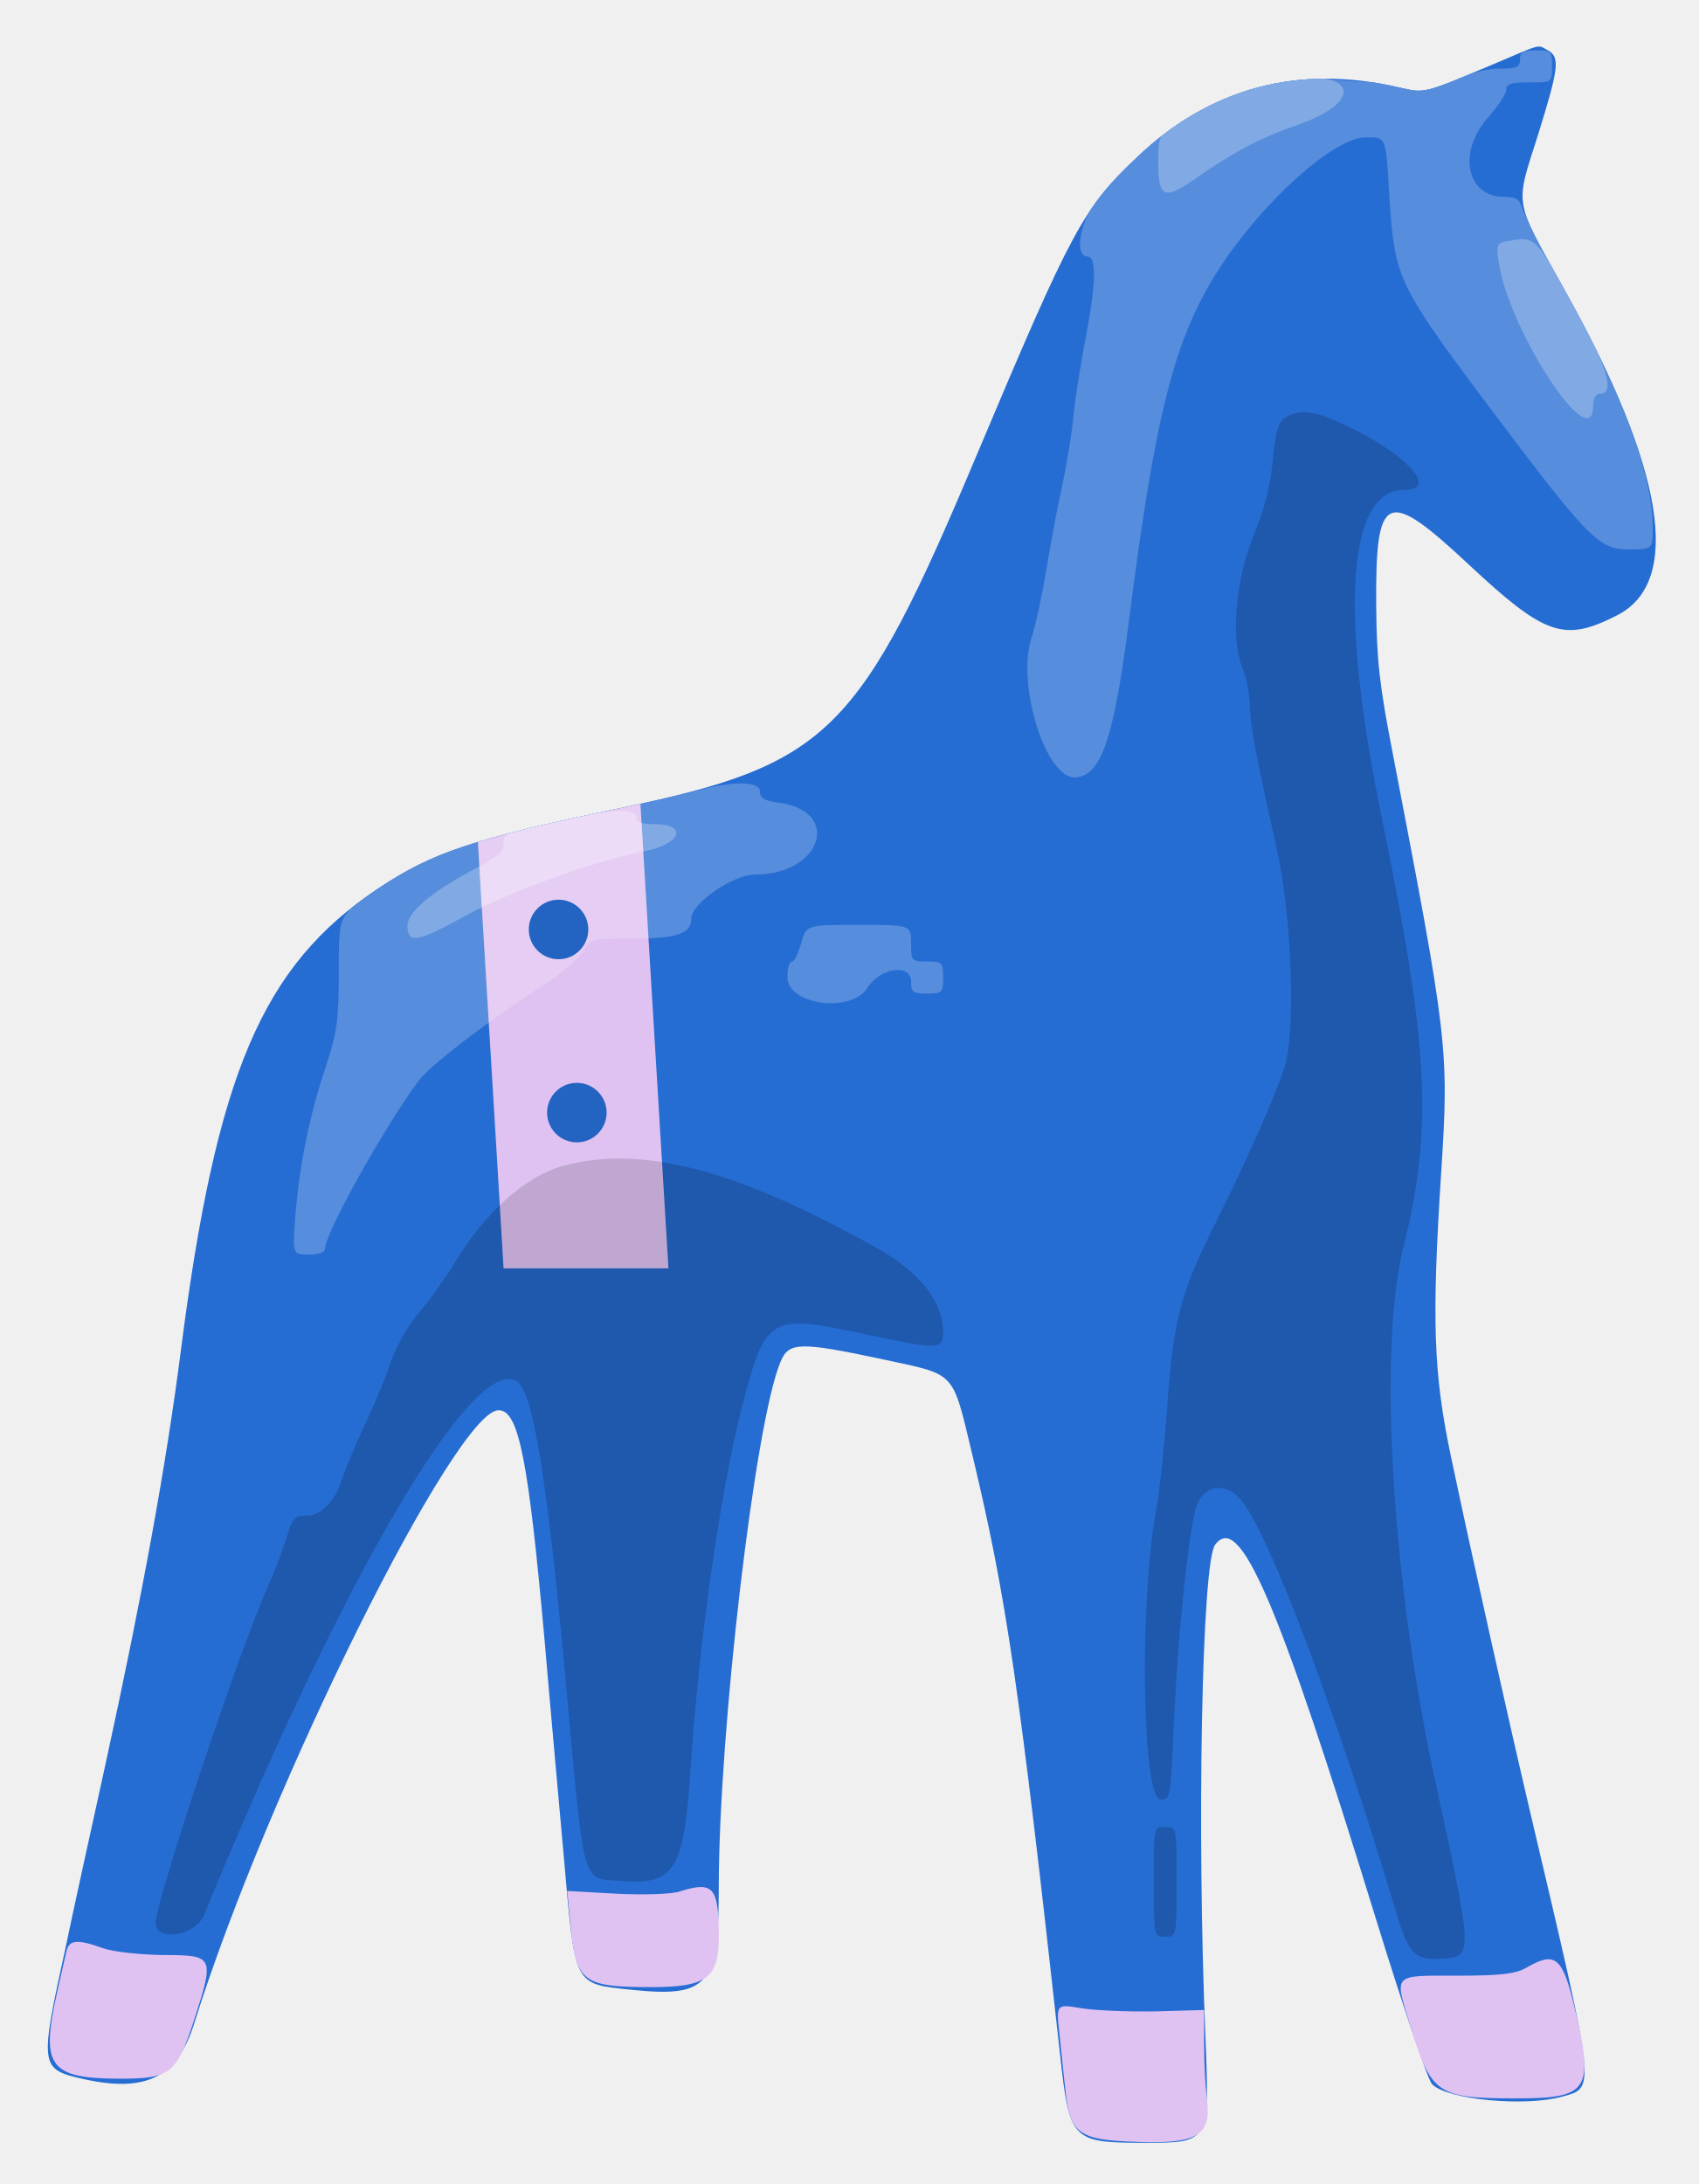
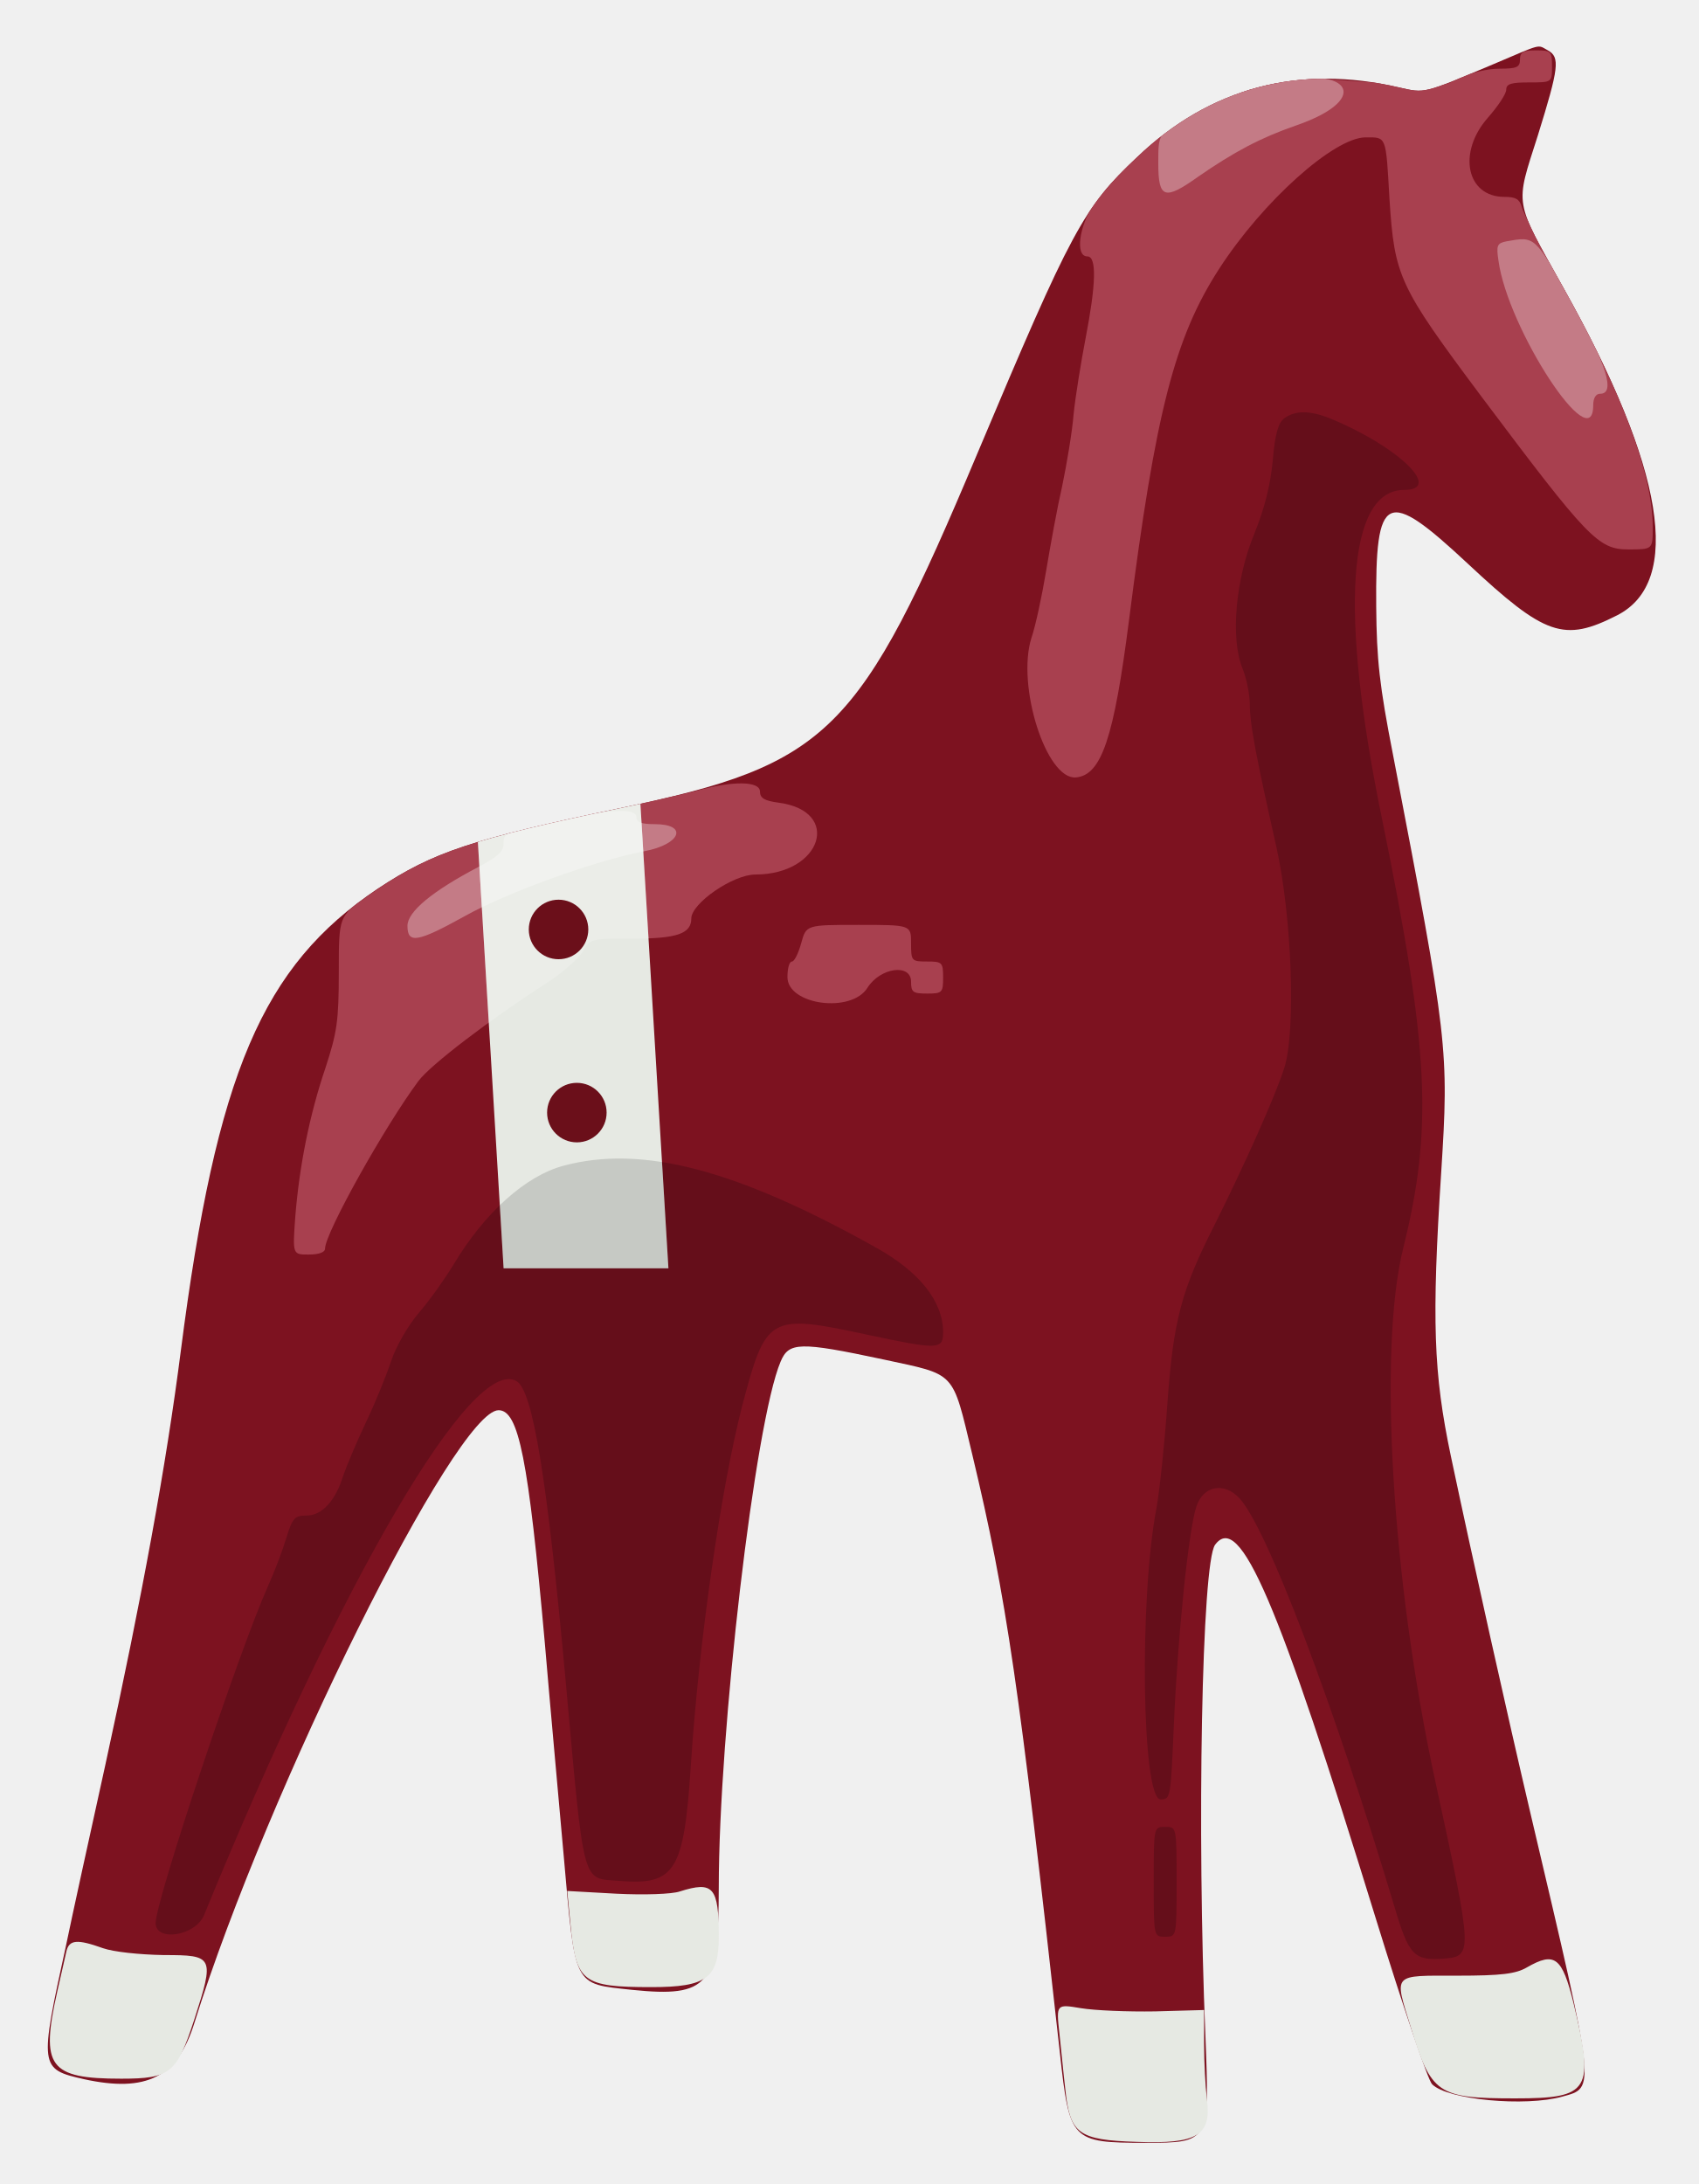
<svg xmlns="http://www.w3.org/2000/svg" viewBox="129 75 371 477" role="img" aria-label="Stable">
  <defs>
    <clipPath id="hm-clip">
      <path d="M4550 5379 c-152 -64 -147 -63 -204 -50 -218 51 -413 0 -572 -152 -118 -111 -143 -158 -349 -647 -258 -614 -324 -679 -780 -775 -325 -68 -409 -96 -530 -176 -252 -169 -352 -402 -430 -1009 -32 -250 -84 -534 -165 -905 -34 -154 -73 -332 -86 -395 -58 -265 -58 -269 39 -291 137 -30 205 4 242 124 160 511 571 1337 664 1337 44 0 65 -106 101 -508 11 -130 30 -338 41 -462 26 -293 20 -282 150 -296 166 -17 189 10 189 224 0 338 79 1016 135 1148 18 43 41 44 224 5 161 -35 150 -22 195 -209 75 -314 102 -502 191 -1305 21 -193 25 -197 187 -197 140 0 140 1 131 232 -19 452 -8 1034 21 1074 54 73 137 -121 352 -819 58 -188 113 -350 122 -359 33 -34 204 -50 285 -27 72 20 74 7 -69 614 -51 217 -127 558 -175 785 -38 181 -42 296 -21 620 17 268 15 286 -105 910 -30 153 -36 209 -37 325 -2 250 21 261 200 94 169 -158 210 -172 326 -113 144 73 104 321 -117 715 -109 196 -106 176 -56 333 46 148 49 171 22 186 -24 13 -10 16 -121 -31z" transform="translate(0,627) scale(0.1,-0.1)" />
    </clipPath>
    <clipPath id="hm-saddle">
      <polygon points="232,236 268,236 275,352 239,352" />
    </clipPath>
  </defs>
  <g transform="translate(0,627) scale(0.1,-0.1)">
-     <path d="M4550 5379 c-152 -64 -147 -63 -204 -50 -218 51 -413 0 -572 -152 -118 -111 -143 -158 -349 -647 -258 -614 -324 -679 -780 -775 -325 -68 -409 -96 -530 -176 -252 -169 -352 -402 -430 -1009 -32 -250 -84 -534 -165 -905 -34 -154 -73 -332 -86 -395 -58 -265 -58 -269 39 -291 137 -30 205 4 242 124 160 511 571 1337 664 1337 44 0 65 -106 101 -508 11 -130 30 -338 41 -462 26 -293 20 -282 150 -296 166 -17 189 10 189 224 0 338 79 1016 135 1148 18 43 41 44 224 5 161 -35 150 -22 195 -209 75 -314 102 -502 191 -1305 21 -193 25 -197 187 -197 140 0 140 1 131 232 -19 452 -8 1034 21 1074 54 73 137 -121 352 -819 58 -188 113 -350 122 -359 33 -34 204 -50 285 -27 72 20 74 7 -69 614 -51 217 -127 558 -175 785 -38 181 -42 296 -21 620 17 268 15 286 -105 910 -30 153 -36 209 -37 325 -2 250 21 261 200 94 169 -158 210 -172 326 -113 144 73 104 321 -117 715 -109 196 -106 176 -56 333 46 148 49 171 22 186 -24 13 -10 16 -121 -31z" fill="#266dd3" />
+     <path d="M4550 5379 c-152 -64 -147 -63 -204 -50 -218 51 -413 0 -572 -152 -118 -111 -143 -158 -349 -647 -258 -614 -324 -679 -780 -775 -325 -68 -409 -96 -530 -176 -252 -169 -352 -402 -430 -1009 -32 -250 -84 -534 -165 -905 -34 -154 -73 -332 -86 -395 -58 -265 -58 -269 39 -291 137 -30 205 4 242 124 160 511 571 1337 664 1337 44 0 65 -106 101 -508 11 -130 30 -338 41 -462 26 -293 20 -282 150 -296 166 -17 189 10 189 224 0 338 79 1016 135 1148 18 43 41 44 224 5 161 -35 150 -22 195 -209 75 -314 102 -502 191 -1305 21 -193 25 -197 187 -197 140 0 140 1 131 232 -19 452 -8 1034 21 1074 54 73 137 -121 352 -819 58 -188 113 -350 122 -359 33 -34 204 -50 285 -27 72 20 74 7 -69 614 -51 217 -127 558 -175 785 -38 181 -42 296 -21 620 17 268 15 286 -105 910 -30 153 -36 209 -37 325 -2 250 21 261 200 94 169 -158 210 -172 326 -113 144 73 104 321 -117 715 -109 196 -106 176 -56 333 46 148 49 171 22 186 -24 13 -10 16 -121 -31z" fill="#7d1220" />
  </g>
  <g clip-path="url(#hm-clip)">
    <g transform="translate(0,627) scale(0.1,-0.1)">
-       <path d="M4176 4493 c-3 -21 -21 -60 -41 -87 -91 -128 -97 -265 -24 -546 104 -394 92 -615 -48 -913 -64 -135 -74 -188 -49 -260 23 -69 20 -98 -19 -174 -56 -111 -67 -189 -30 -219 68 -54 120 -6 169 153 4 12 45 98 92 192 173 349 186 511 78 996 -20 88 -43 192 -51 230 -36 162 -19 509 28 568 39 50 5 97 -69 97 -26 0 -30 -4 -36 -37z M2635 2650 c-163 -34 -211 -82 -181 -180 20 -67 43 -225 71 -495 53 -516 56 -530 100 -541 76 -19 78 -14 95 246 7 96 18 218 27 270 9 62 12 123 8 175 -7 89 15 166 105 360 69 151 61 170 -75 172 -60 0 -128 -3 -150 -7z" fill="#184483" />
-       <path d="M4096 4607 c-14 -10 -21 -34 -26 -93 -5 -53 -18 -105 -40 -159 -41 -99 -53 -229 -26 -295 9 -22 16 -58 16 -80 0 -40 12 -106 58 -310 34 -153 43 -403 17 -483 -19 -60 -86 -210 -152 -342 -73 -144 -90 -209 -103 -389 -6 -87 -17 -191 -24 -230 -38 -198 -32 -636 9 -636 22 0 22 3 29 162 8 190 32 425 49 477 15 46 60 55 94 19 60 -64 206 -449 339 -893 31 -105 43 -117 104 -113 68 5 68 5 -15 388 -95 438 -125 942 -70 1164 65 262 57 432 -46 936 -94 455 -76 720 48 720 85 0 -12 94 -159 155 -46 19 -78 19 -102 2z M2521 2974 c-83 -22 -173 -103 -241 -217 -17 -28 -50 -75 -74 -103 -25 -29 -51 -75 -61 -105 -10 -30 -34 -90 -55 -134 -21 -44 -43 -97 -50 -117 -17 -56 -47 -88 -80 -88 -26 0 -31 -5 -44 -47 -8 -27 -26 -75 -41 -108 -63 -141 -245 -686 -245 -735 0 -42 88 -28 106 18 301 735 587 1225 683 1165 35 -22 66 -213 106 -648 42 -464 35 -436 118 -443 122 -10 141 21 156 253 18 274 66 605 112 784 52 198 59 202 273 156 155 -33 166 -33 166 5 0 68 -52 133 -148 186 -304 170 -510 224 -681 178z M3810 1410 c0 -120 0 -120 25 -120 25 0 25 0 25 120 0 120 0 120 -25 120 -25 0 -25 0 -25 -120z" fill="#1f59ad" />
-       <path d="M4610 5390 c0 -17 -7 -20 -45 -20 -27 0 -63 -9 -87 -21 -36 -18 -53 -21 -117 -15 -231 19 -236 19 -301 2 -144 -36 -298 -142 -381 -262 -32 -48 -41 -114 -14 -114 21 0 19 -61 -4 -180 -10 -52 -22 -126 -26 -165 -3 -38 -15 -109 -25 -157 -11 -48 -26 -131 -35 -185 -9 -54 -23 -120 -32 -146 -33 -104 32 -310 97 -305 56 5 83 86 116 343 58 456 100 618 197 768 95 147 251 287 320 287 46 0 44 5 52 -135 11 -169 20 -189 200 -430 234 -312 256 -335 322 -335 53 0 53 0 53 48 0 116 -66 292 -195 523 -47 85 -88 164 -91 177 -5 17 -13 22 -38 22 -83 0 -103 97 -36 173 22 25 40 52 40 61 0 13 11 16 50 16 50 0 50 0 50 35 0 33 -2 35 -35 35 -28 0 -35 -4 -35 -20z M2815 3794 c-27 -8 -137 -32 -244 -54 -264 -56 -356 -90 -478 -177 -63 -44 -63 -44 -63 -166 0 -108 -4 -132 -29 -209 -35 -103 -57 -214 -66 -325 -6 -83 -6 -83 29 -83 23 0 36 5 36 13 0 34 131 268 204 366 26 35 156 134 274 210 38 24 76 57 85 73 16 28 17 28 111 28 95 0 126 11 126 44 0 33 91 96 140 96 145 0 190 139 50 157 -30 4 -40 10 -40 24 0 23 -57 24 -135 3z M3040 3460 c-6 -22 -15 -40 -20 -40 -6 0 -10 -15 -10 -34 0 -61 140 -80 175 -23 28 44 95 53 95 13 0 -23 4 -26 35 -26 33 0 35 2 35 35 0 33 -2 35 -35 35 -34 0 -35 1 -35 40 0 40 0 40 -115 40 -114 0 -114 0 -125 -40z" fill="#568ddd" />
-       <path d="M4053 5335 c-70 -19 -118 -40 -180 -78 -53 -31 -53 -31 -53 -94 0 -77 14 -81 87 -29 78 54 136 85 214 112 174 60 114 138 -68 89z M4581 4993 c-21 -4 -23 -9 -18 -42 20 -149 207 -435 207 -316 0 16 6 25 15 25 34 0 15 62 -62 201 -81 145 -80 143 -142 132z M2525 3731 c-134 -29 -135 -29 -135 -54 0 -17 -14 -29 -56 -51 -99 -52 -154 -97 -154 -128 0 -40 22 -36 125 21 91 51 283 121 393 142 79 15 96 59 22 59 -29 0 -40 4 -40 15 0 20 -50 18 -155 -4z" fill="#81aae5" />
+       <path d="M4176 4493 c-3 -21 -21 -60 -41 -87 -91 -128 -97 -265 -24 -546 104 -394 92 -615 -48 -913 -64 -135 -74 -188 -49 -260 23 -69 20 -98 -19 -174 -56 -111 -67 -189 -30 -219 68 -54 120 -6 169 153 4 12 45 98 92 192 173 349 186 511 78 996 -20 88 -43 192 -51 230 -36 162 -19 509 28 568 39 50 5 97 -69 97 -26 0 -30 -4 -36 -37z M2635 2650 c-163 -34 -211 -82 -181 -180 20 -67 43 -225 71 -495 53 -516 56 -530 100 -541 76 -19 78 -14 95 246 7 96 18 218 27 270 9 62 12 123 8 175 -7 89 15 166 105 360 69 151 61 170 -75 172 -60 0 -128 -3 -150 -7z" fill="#4a0a13" />
+       <path d="M4096 4607 c-14 -10 -21 -34 -26 -93 -5 -53 -18 -105 -40 -159 -41 -99 -53 -229 -26 -295 9 -22 16 -58 16 -80 0 -40 12 -106 58 -310 34 -153 43 -403 17 -483 -19 -60 -86 -210 -152 -342 -73 -144 -90 -209 -103 -389 -6 -87 -17 -191 -24 -230 -38 -198 -32 -636 9 -636 22 0 22 3 29 162 8 190 32 425 49 477 15 46 60 55 94 19 60 -64 206 -449 339 -893 31 -105 43 -117 104 -113 68 5 68 5 -15 388 -95 438 -125 942 -70 1164 65 262 57 432 -46 936 -94 455 -76 720 48 720 85 0 -12 94 -159 155 -46 19 -78 19 -102 2z M2521 2974 c-83 -22 -173 -103 -241 -217 -17 -28 -50 -75 -74 -103 -25 -29 -51 -75 -61 -105 -10 -30 -34 -90 -55 -134 -21 -44 -43 -97 -50 -117 -17 -56 -47 -88 -80 -88 -26 0 -31 -5 -44 -47 -8 -27 -26 -75 -41 -108 -63 -141 -245 -686 -245 -735 0 -42 88 -28 106 18 301 735 587 1225 683 1165 35 -22 66 -213 106 -648 42 -464 35 -436 118 -443 122 -10 141 21 156 253 18 274 66 605 112 784 52 198 59 202 273 156 155 -33 166 -33 166 5 0 68 -52 133 -148 186 -304 170 -510 224 -681 178z M3810 1410 c0 -120 0 -120 25 -120 25 0 25 0 25 120 0 120 0 120 -25 120 -25 0 -25 0 -25 -120z" fill="#650e1a" />
+       <path d="M4610 5390 c0 -17 -7 -20 -45 -20 -27 0 -63 -9 -87 -21 -36 -18 -53 -21 -117 -15 -231 19 -236 19 -301 2 -144 -36 -298 -142 -381 -262 -32 -48 -41 -114 -14 -114 21 0 19 -61 -4 -180 -10 -52 -22 -126 -26 -165 -3 -38 -15 -109 -25 -157 -11 -48 -26 -131 -35 -185 -9 -54 -23 -120 -32 -146 -33 -104 32 -310 97 -305 56 5 83 86 116 343 58 456 100 618 197 768 95 147 251 287 320 287 46 0 44 5 52 -135 11 -169 20 -189 200 -430 234 -312 256 -335 322 -335 53 0 53 0 53 48 0 116 -66 292 -195 523 -47 85 -88 164 -91 177 -5 17 -13 22 -38 22 -83 0 -103 97 -36 173 22 25 40 52 40 61 0 13 11 16 50 16 50 0 50 0 50 35 0 33 -2 35 -35 35 -28 0 -35 -4 -35 -20z M2815 3794 c-27 -8 -137 -32 -244 -54 -264 -56 -356 -90 -478 -177 -63 -44 -63 -44 -63 -166 0 -108 -4 -132 -29 -209 -35 -103 -57 -214 -66 -325 -6 -83 -6 -83 29 -83 23 0 36 5 36 13 0 34 131 268 204 366 26 35 156 134 274 210 38 24 76 57 85 73 16 28 17 28 111 28 95 0 126 11 126 44 0 33 91 96 140 96 145 0 190 139 50 157 -30 4 -40 10 -40 24 0 23 -57 24 -135 3z M3040 3460 c-6 -22 -15 -40 -20 -40 -6 0 -10 -15 -10 -34 0 -61 140 -80 175 -23 28 44 95 53 95 13 0 -23 4 -26 35 -26 33 0 35 2 35 35 0 33 -2 35 -35 35 -34 0 -35 1 -35 40 0 40 0 40 -115 40 -114 0 -114 0 -125 -40z" fill="#a8404f" />
+       <path d="M4053 5335 c-70 -19 -118 -40 -180 -78 -53 -31 -53 -31 -53 -94 0 -77 14 -81 87 -29 78 54 136 85 214 112 174 60 114 138 -68 89z M4581 4993 c-21 -4 -23 -9 -18 -42 20 -149 207 -435 207 -316 0 16 6 25 15 25 34 0 15 62 -62 201 -81 145 -80 143 -142 132z M2525 3731 c-134 -29 -135 -29 -135 -54 0 -17 -14 -29 -56 -51 -99 -52 -154 -97 -154 -128 0 -40 22 -36 125 21 91 51 283 121 393 142 79 15 96 59 22 59 -29 0 -40 4 -40 15 0 20 -50 18 -155 -4z" fill="#c47b86" />
    </g>
  </g>
  <g clip-path="url(#hm-clip)">
    <g clip-path="url(#hm-saddle)">
-       <rect x="129" y="75" width="371" height="477" fill="#dfc2f2" />
+       <rect x="129" y="75" width="371" height="477" fill="#e6e9e3" />
      <g transform="translate(0,627) scale(0.1,-0.1)">
        <path d="M4176 4493 c-3 -21 -21 -60 -41 -87 -91 -128 -97 -265 -24 -546 104 -394 92 -615 -48 -913 -64 -135 -74 -188 -49 -260 23 -69 20 -98 -19 -174 -56 -111 -67 -189 -30 -219 68 -54 120 -6 169 153 4 12 45 98 92 192 173 349 186 511 78 996 -20 88 -43 192 -51 230 -36 162 -19 509 28 568 39 50 5 97 -69 97 -26 0 -30 -4 -36 -37z M2635 2650 c-163 -34 -211 -82 -181 -180 20 -67 43 -225 71 -495 53 -516 56 -530 100 -541 76 -19 78 -14 95 246 7 96 18 218 27 270 9 62 12 123 8 175 -7 89 15 166 105 360 69 151 61 170 -75 172 -60 0 -128 -3 -150 -7z" fill="#000" opacity="0.28" />
        <path d="M4096 4607 c-14 -10 -21 -34 -26 -93 -5 -53 -18 -105 -40 -159 -41 -99 -53 -229 -26 -295 9 -22 16 -58 16 -80 0 -40 12 -106 58 -310 34 -153 43 -403 17 -483 -19 -60 -86 -210 -152 -342 -73 -144 -90 -209 -103 -389 -6 -87 -17 -191 -24 -230 -38 -198 -32 -636 9 -636 22 0 22 3 29 162 8 190 32 425 49 477 15 46 60 55 94 19 60 -64 206 -449 339 -893 31 -105 43 -117 104 -113 68 5 68 5 -15 388 -95 438 -125 942 -70 1164 65 262 57 432 -46 936 -94 455 -76 720 48 720 85 0 -12 94 -159 155 -46 19 -78 19 -102 2z M2521 2974 c-83 -22 -173 -103 -241 -217 -17 -28 -50 -75 -74 -103 -25 -29 -51 -75 -61 -105 -10 -30 -34 -90 -55 -134 -21 -44 -43 -97 -50 -117 -17 -56 -47 -88 -80 -88 -26 0 -31 -5 -44 -47 -8 -27 -26 -75 -41 -108 -63 -141 -245 -686 -245 -735 0 -42 88 -28 106 18 301 735 587 1225 683 1165 35 -22 66 -213 106 -648 42 -464 35 -436 118 -443 122 -10 141 21 156 253 18 274 66 605 112 784 52 198 59 202 273 156 155 -33 166 -33 166 5 0 68 -52 133 -148 186 -304 170 -510 224 -681 178z M3810 1410 c0 -120 0 -120 25 -120 25 0 25 0 25 120 0 120 0 120 -25 120 -25 0 -25 0 -25 -120z" fill="#000" opacity="0.14" />
        <path d="M4610 5390 c0 -17 -7 -20 -45 -20 -27 0 -63 -9 -87 -21 -36 -18 -53 -21 -117 -15 -231 19 -236 19 -301 2 -144 -36 -298 -142 -381 -262 -32 -48 -41 -114 -14 -114 21 0 19 -61 -4 -180 -10 -52 -22 -126 -26 -165 -3 -38 -15 -109 -25 -157 -11 -48 -26 -131 -35 -185 -9 -54 -23 -120 -32 -146 -33 -104 32 -310 97 -305 56 5 83 86 116 343 58 456 100 618 197 768 95 147 251 287 320 287 46 0 44 5 52 -135 11 -169 20 -189 200 -430 234 -312 256 -335 322 -335 53 0 53 0 53 48 0 116 -66 292 -195 523 -47 85 -88 164 -91 177 -5 17 -13 22 -38 22 -83 0 -103 97 -36 173 22 25 40 52 40 61 0 13 11 16 50 16 50 0 50 0 50 35 0 33 -2 35 -35 35 -28 0 -35 -4 -35 -20z M2815 3794 c-27 -8 -137 -32 -244 -54 -264 -56 -356 -90 -478 -177 -63 -44 -63 -44 -63 -166 0 -108 -4 -132 -29 -209 -35 -103 -57 -214 -66 -325 -6 -83 -6 -83 29 -83 23 0 36 5 36 13 0 34 131 268 204 366 26 35 156 134 274 210 38 24 76 57 85 73 16 28 17 28 111 28 95 0 126 11 126 44 0 33 91 96 140 96 145 0 190 139 50 157 -30 4 -40 10 -40 24 0 23 -57 24 -135 3z M3040 3460 c-6 -22 -15 -40 -20 -40 -6 0 -10 -15 -10 -34 0 -61 140 -80 175 -23 28 44 95 53 95 13 0 -23 4 -26 35 -26 33 0 35 2 35 35 0 33 -2 35 -35 35 -34 0 -35 1 -35 40 0 40 0 40 -115 40 -114 0 -114 0 -125 -40z" fill="#fff" opacity="0.18" />
        <path d="M4053 5335 c-70 -19 -118 -40 -180 -78 -53 -31 -53 -31 -53 -94 0 -77 14 -81 87 -29 78 54 136 85 214 112 174 60 114 138 -68 89z M4581 4993 c-21 -4 -23 -9 -18 -42 20 -149 207 -435 207 -316 0 16 6 25 15 25 34 0 15 62 -62 201 -81 145 -80 143 -142 132z M2525 3731 c-134 -29 -135 -29 -135 -54 0 -17 -14 -29 -56 -51 -99 -52 -154 -97 -154 -128 0 -40 22 -36 125 21 91 51 283 121 393 142 79 15 96 59 22 59 -29 0 -40 4 -40 15 0 20 -50 18 -155 -4z" fill="#fff" opacity="0.3" />
      </g>
-       <circle cx="251" cy="278" r="6.5" fill="#2364c2" />
-       <circle cx="255" cy="318" r="6.5" fill="#2364c2" />
+       <circle cx="251" cy="278" r="6.5" fill="#6b0f1a" />
+       <circle cx="255" cy="318" r="6.5" fill="#6b0f1a" />
    </g>
  </g>
  <g transform="translate(0,627) scale(0.1,-0.1)">
-     <path d="M2775 1389 c-17 -6 -78 -8 -138 -5 l-108 6 7 -73 c12 -126 26 -137 177 -137 121 0 147 20 147 110 0 109 -12 122 -85 99z M1435 1258 c-3 -13 -12 -52 -20 -88 -37 -164 -18 -190 140 -190 107 0 121 12 159 128 45 139 43 142 -66 142 -55 1 -110 7 -133 15 -56 20 -74 19 -80 -7z M4625 1223 c-24 -14 -55 -18 -152 -18 -143 0 -138 6 -102 -111 45 -148 59 -157 229 -157 163 0 173 17 127 208 -25 101 -41 113 -102 78z M3604 1079 c4 -35 9 -90 13 -123 10 -96 28 -110 156 -114 133 -5 164 14 153 95 -3 25 -6 79 -6 119 l0 74 -107 -3 c-60 -1 -132 2 -162 7 -54 9 -54 9 -47 -55z" fill="#dfc2f2" />
+     <path d="M2775 1389 c-17 -6 -78 -8 -138 -5 l-108 6 7 -73 c12 -126 26 -137 177 -137 121 0 147 20 147 110 0 109 -12 122 -85 99z M1435 1258 c-3 -13 -12 -52 -20 -88 -37 -164 -18 -190 140 -190 107 0 121 12 159 128 45 139 43 142 -66 142 -55 1 -110 7 -133 15 -56 20 -74 19 -80 -7z M4625 1223 c-24 -14 -55 -18 -152 -18 -143 0 -138 6 -102 -111 45 -148 59 -157 229 -157 163 0 173 17 127 208 -25 101 -41 113 -102 78z M3604 1079 c4 -35 9 -90 13 -123 10 -96 28 -110 156 -114 133 -5 164 14 153 95 -3 25 -6 79 -6 119 l0 74 -107 -3 c-60 -1 -132 2 -162 7 -54 9 -54 9 -47 -55z" fill="#e6e9e3" />
  </g>
</svg>
